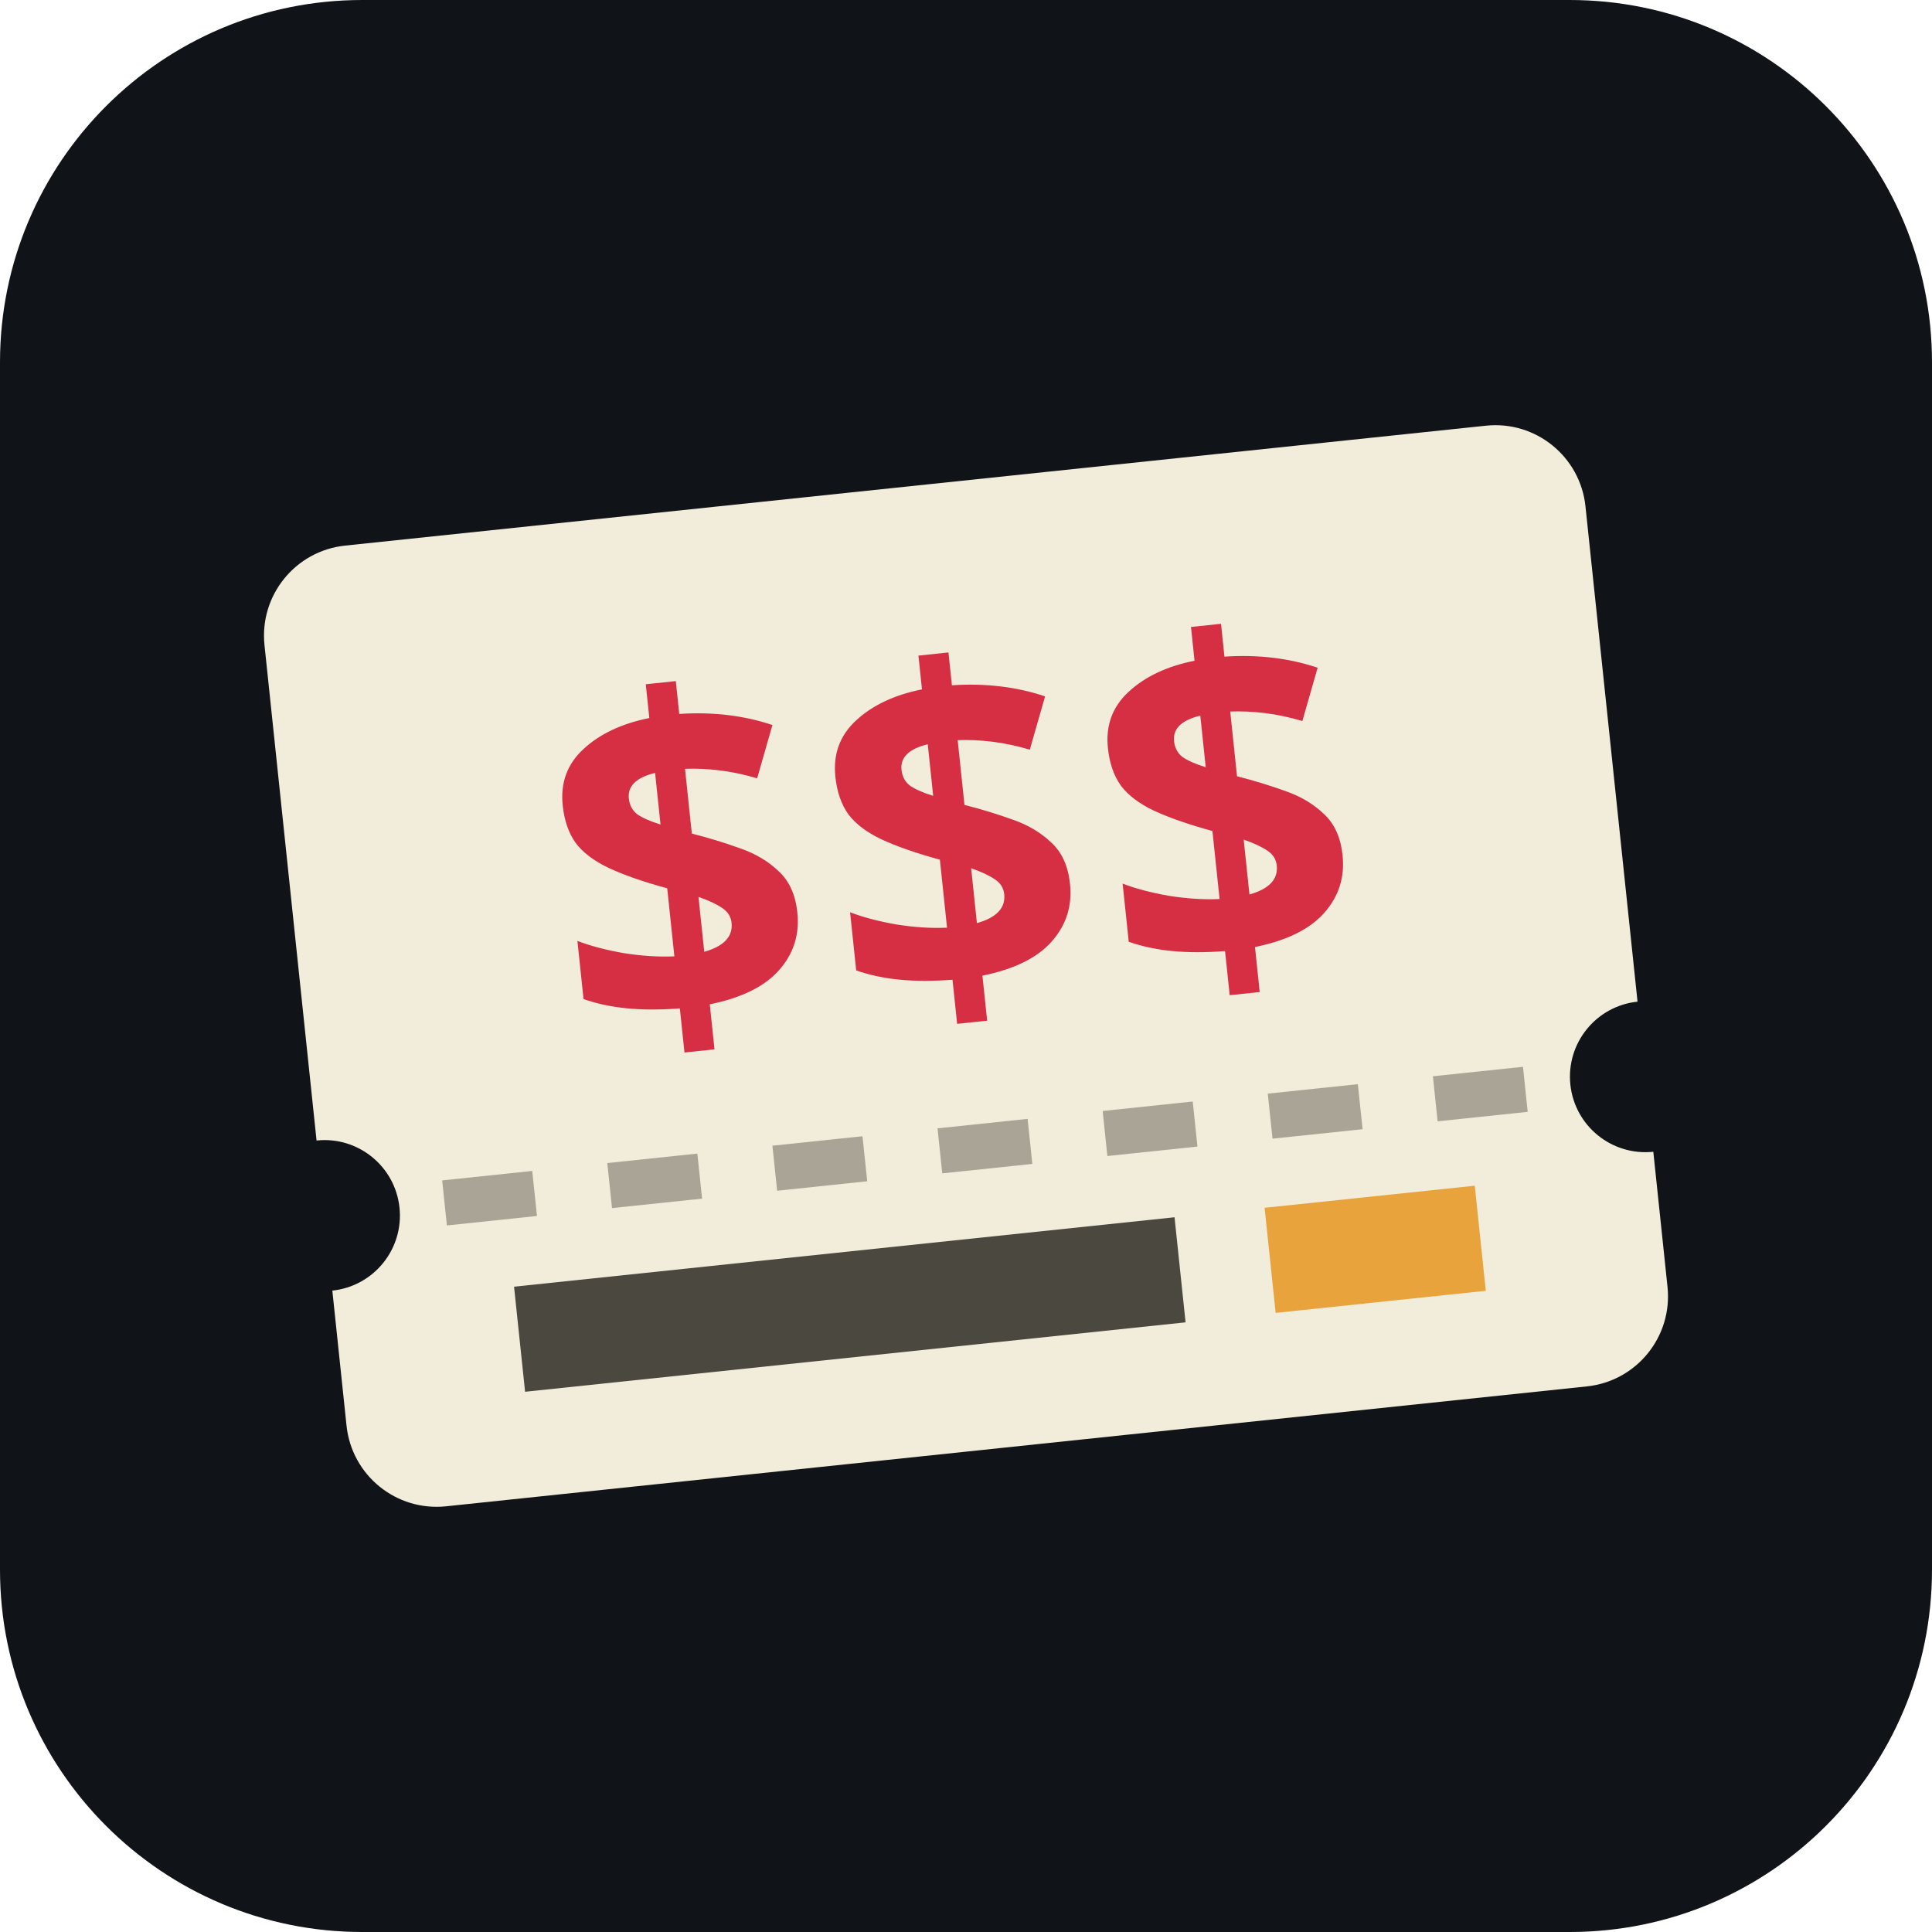
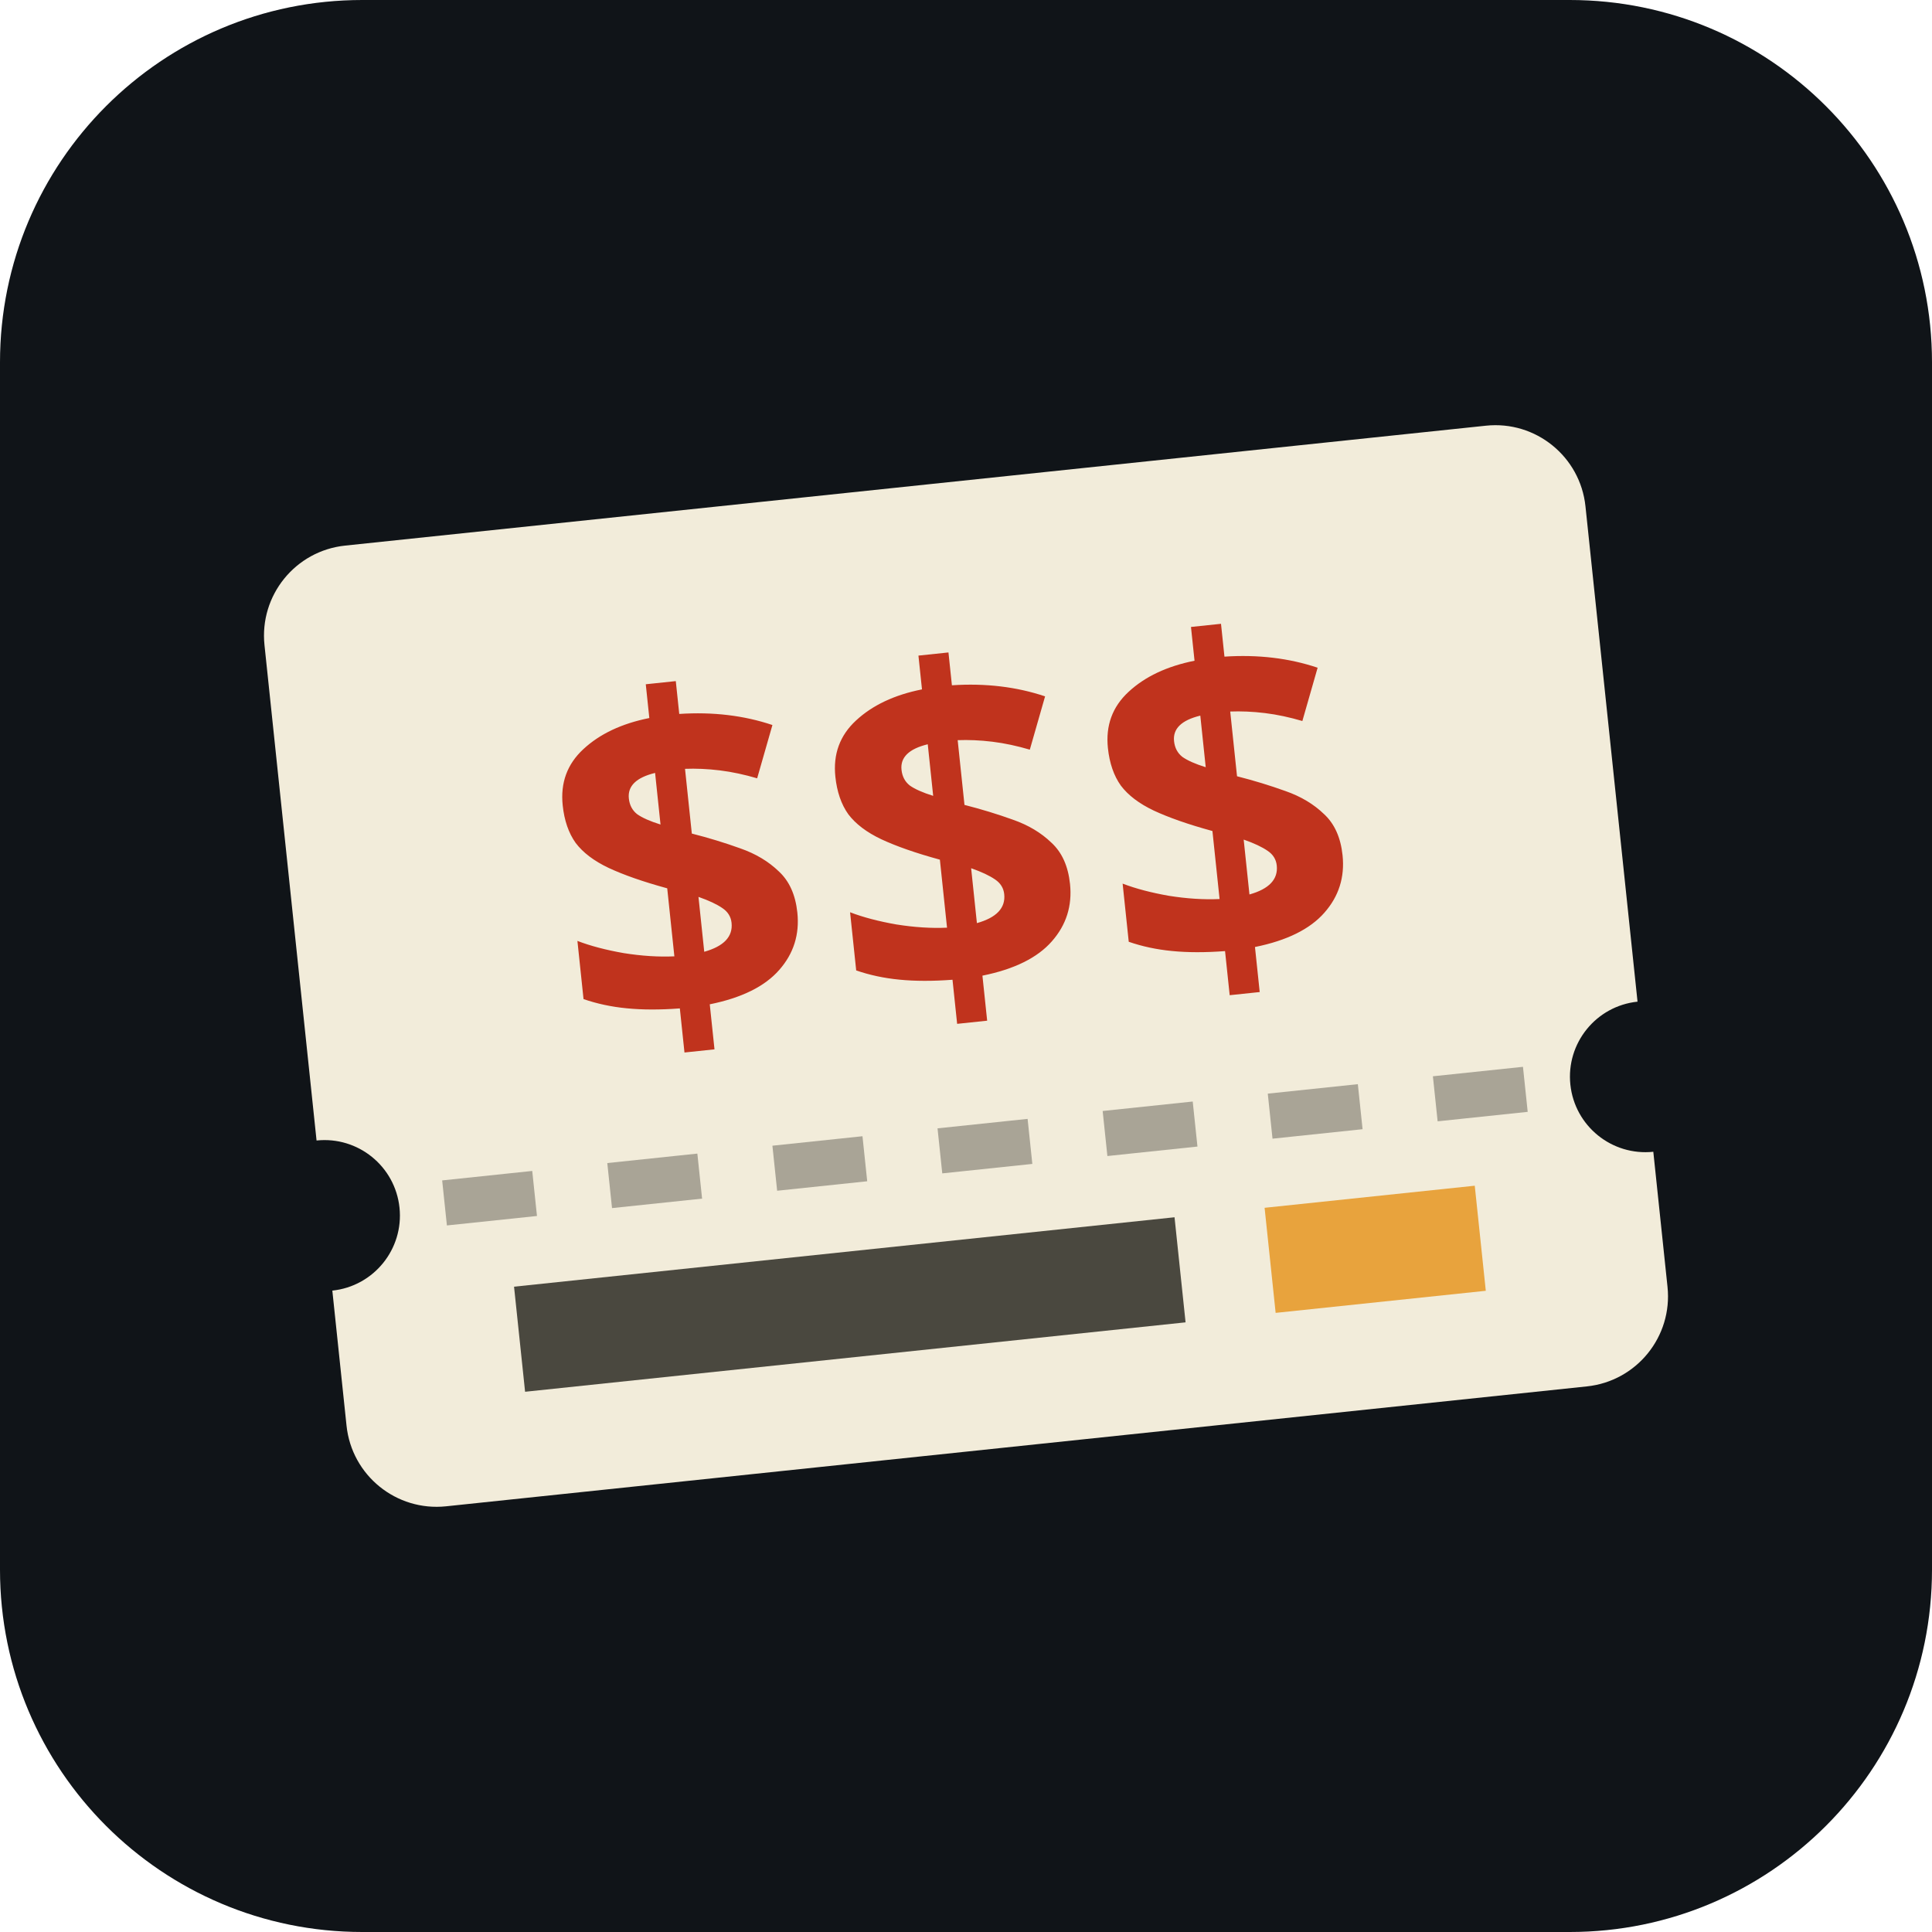
<svg xmlns="http://www.w3.org/2000/svg" viewBox="0 0 64 64">
  <rect width="64" height="64" rx="12" fill="#101418" />
  <g transform="rotate(-6 32 32)">
    <rect x="10" y="16" width="44" height="32" rx="3" fill="#f2ecda" />
    <line x1="14" y1="38" x2="50" y2="38" stroke="#211f18" stroke-opacity="0.35" stroke-width="1.5" stroke-dasharray="3 2.5" />
    <circle cx="10" cy="38" r="2.5" fill="#101418" />
    <circle cx="54" cy="38" r="2.5" fill="#101418" />
-     <text x="32" y="33" text-anchor="middle" font-family="Arial Narrow, sans-serif" font-size="15" font-weight="800" fill="#d62f44" letter-spacing="0.5">$$$</text>
+     <text x="32" y="33" text-anchor="middle" font-family="Arial Narrow, sans-serif" font-size="15" font-weight="800" fill="#c0331d" letter-spacing="0.5">$$$</text>
    <rect x="16" y="41" width="22" height="3.5" fill="#211f18" opacity="0.8" />
    <rect x="41" y="41" width="7" height="3.5" fill="#e8a33d" />
  </g>
</svg>
